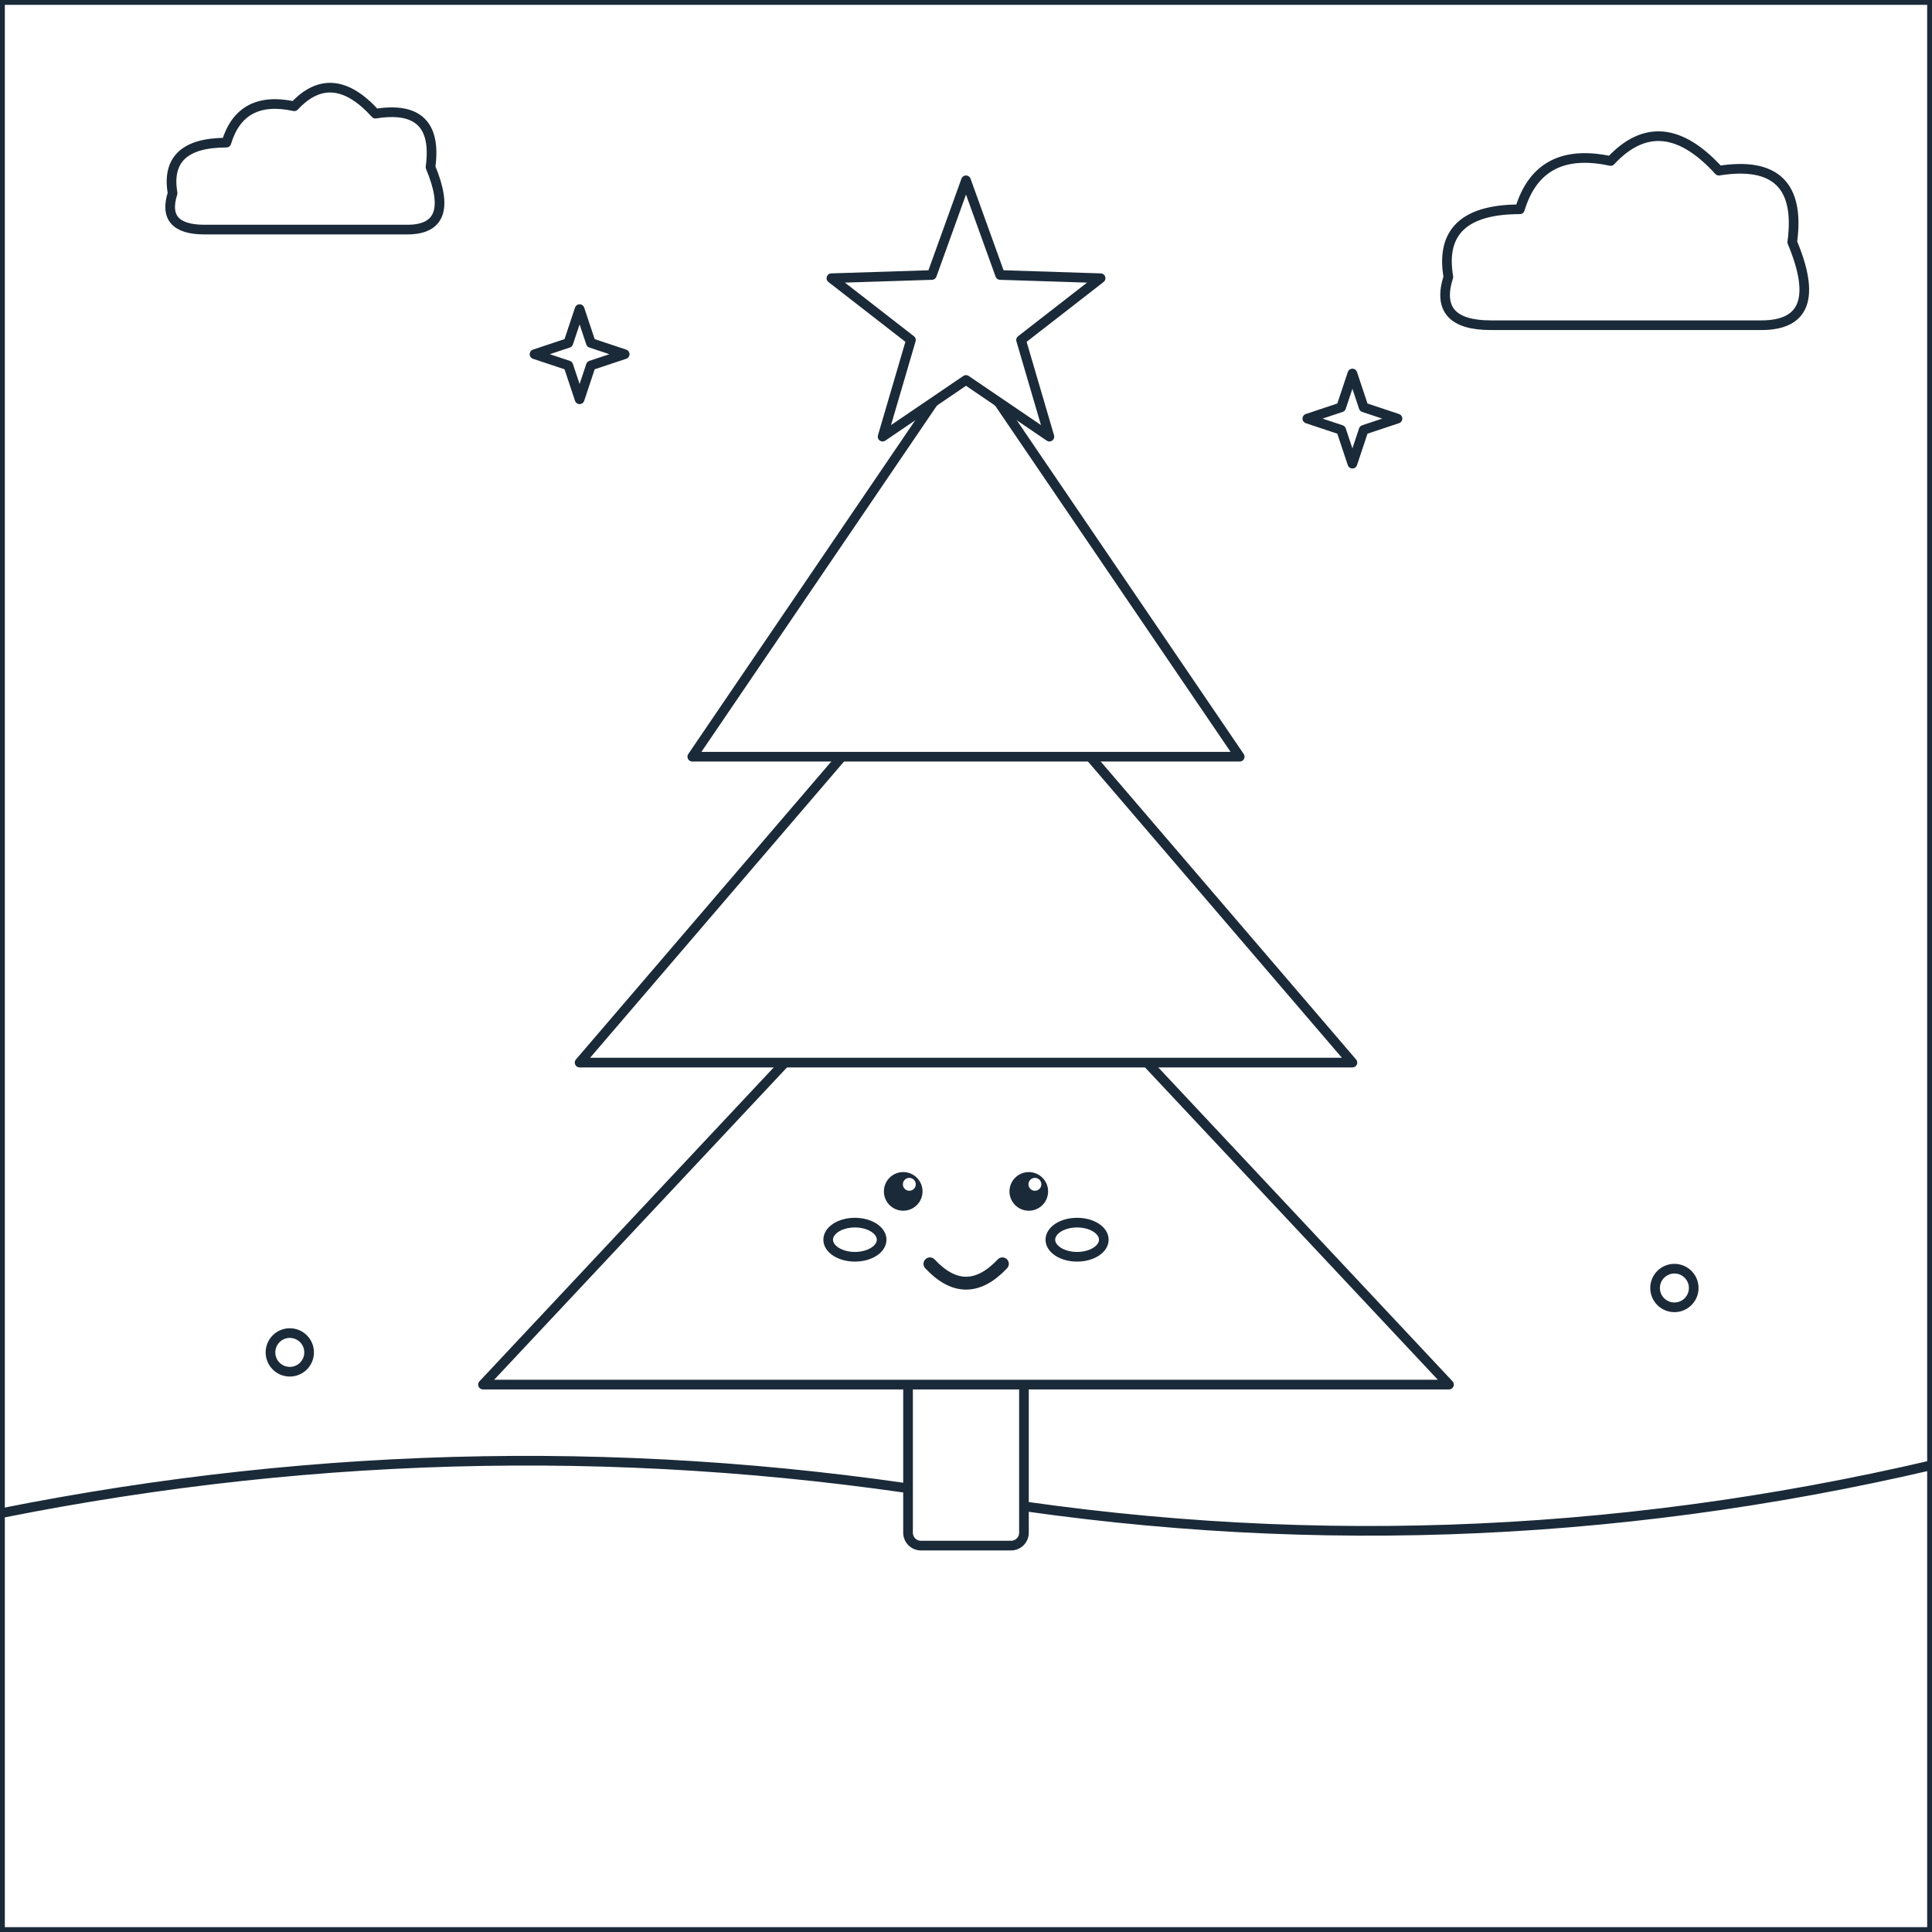
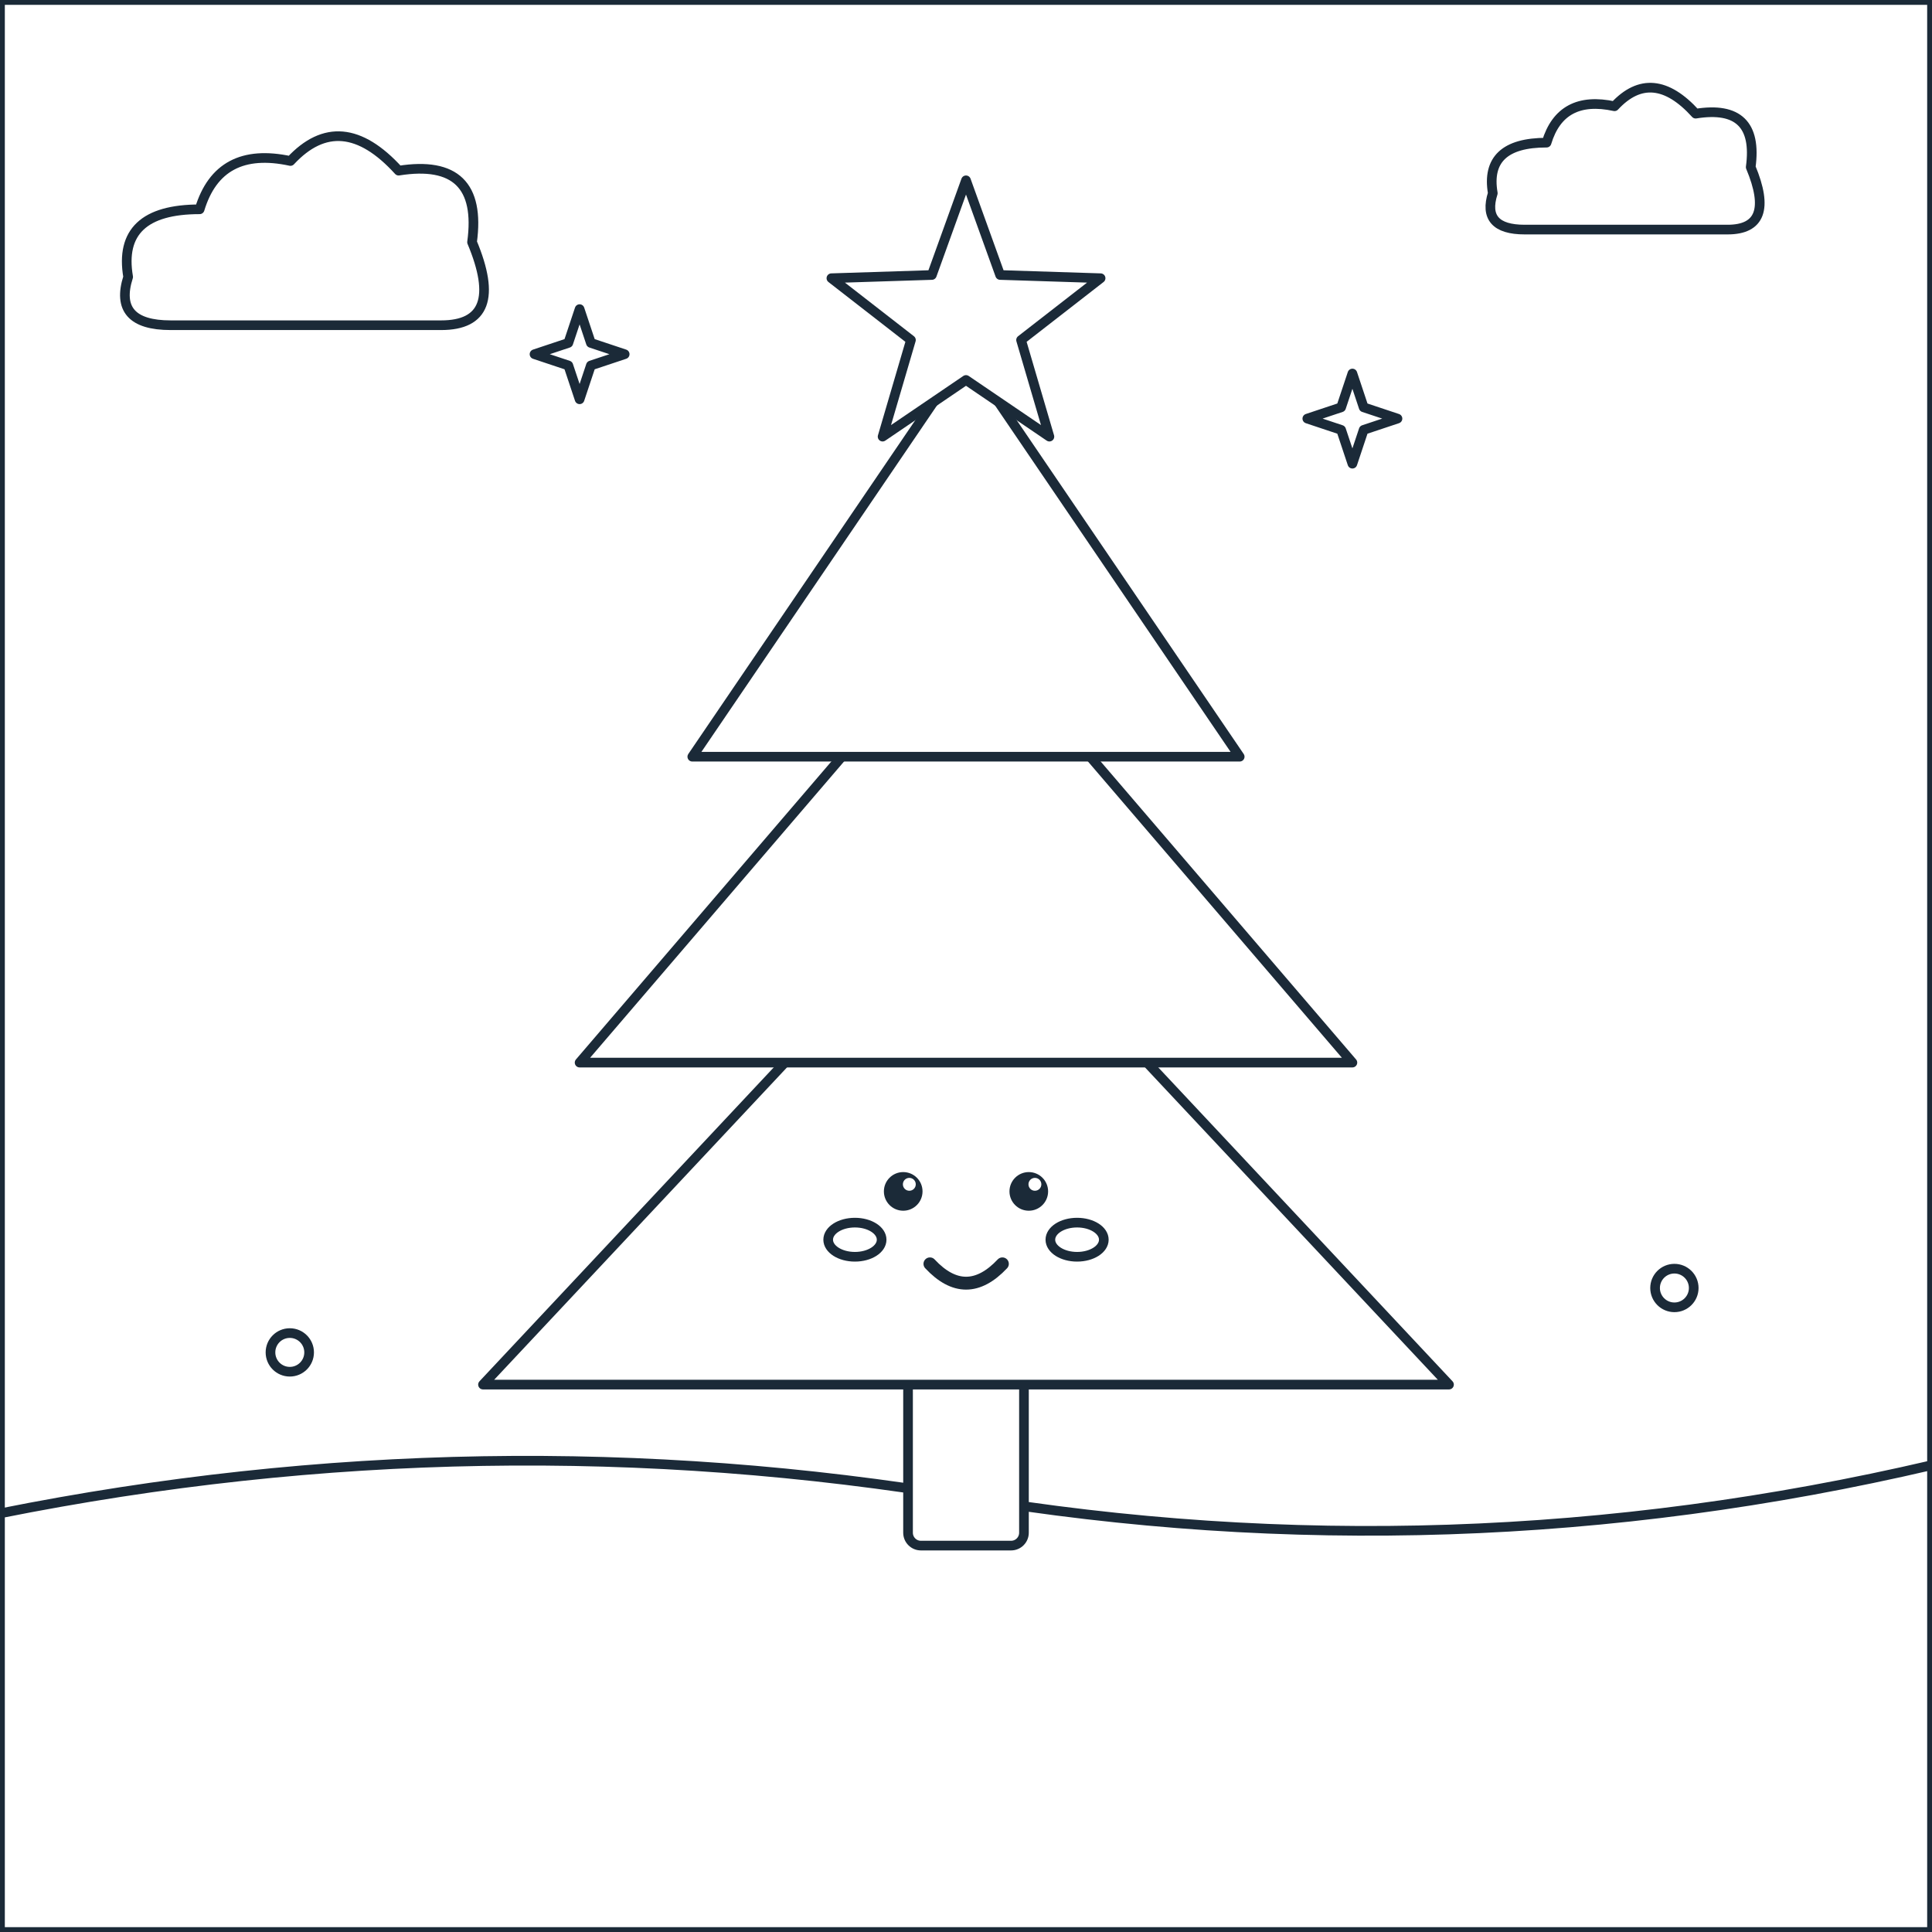
<svg xmlns="http://www.w3.org/2000/svg" viewBox="0 0 600 600" data-picture="cay-thong--ngoi-sao-uoc-nguyen">
  <g class="scene-back">
    <rect x="0" y="0" width="600" height="600" rx="0" id="r-nen-troi" data-region="nen-troi" class="region" fill="#FFFFFF" stroke="#1B2A38" stroke-width="3" stroke-linejoin="round" />
-     <path d="M 463 101 Q 445 101 449.8 86 Q 446.2 65 472 65 Q 478 45.2 500.2 50 Q 515.8 33.2 533.8 53 Q 560.2 48.8 556.6 75.2 Q 567.4 101 547 101 Z" id="r-may-1" data-region="may-1" class="region" fill="#FFFFFF" stroke="#1B2A38" stroke-width="3" stroke-linejoin="round" />
-     <path d="M 63.5 71.3 Q 50 71.3 53.6 60 Q 50.9 44.3 70.3 44.3 Q 74.8 29.4 91.4 33 Q 103.1 20.4 116.6 35.3 Q 136.4 32.1 133.7 51.9 Q 141.8 71.3 126.5 71.3 Z" id="r-may-2" data-region="may-2" class="region" fill="#FFFFFF" stroke="#1B2A38" stroke-width="3" stroke-linejoin="round" />
+     <path d="M 53 101 Q 35 101 39.8 86 Q 36.2 65 62 65 Q 68 45.2 90.2 50 Q 105.8 33.2 123.8 53 Q 150.2 48.8 146.6 75.2 Q 157.4 101 137 101 Z" id="r-may-1" data-region="may-1" class="region" fill="#FFFFFF" stroke="#1B2A38" stroke-width="3" stroke-linejoin="round" />
+     <path d="M 473.5 71.3 Q 460 71.3 463.6 60 Q 460.9 44.3 480.3 44.3 Q 484.8 29.4 501.4 33 Q 513.1 20.4 526.6 35.3 Q 546.4 32.1 543.7 51.9 Q 551.8 71.3 536.5 71.3 Z" id="r-may-2" data-region="may-2" class="region" fill="#FFFFFF" stroke="#1B2A38" stroke-width="3" stroke-linejoin="round" />
    <ellipse cx="90" cy="420" rx="6" ry="6" id="r-den-dom-1" data-region="den-dom-1" class="region" fill="#FFFFFF" stroke="#1B2A38" stroke-width="3" stroke-linejoin="round" />
    <ellipse cx="520" cy="400" rx="6" ry="6" id="r-den-dom-2" data-region="den-dom-2" class="region" fill="#FFFFFF" stroke="#1B2A38" stroke-width="3" stroke-linejoin="round" />
    <path d="M 0 470 Q 150 440 300 465 Q 450 490 600 455 L 600 600 L 0 600 Z" id="r-nen-dat" data-region="nen-dat" class="region" fill="#FFFFFF" stroke="#1B2A38" stroke-width="3" stroke-linejoin="round" />
  </g>
  <g id="subject" class="subject anim-sway">
    <rect x="282" y="420" width="36" height="60" rx="4" id="r-than-cay-thong" data-region="than-cay-thong" class="region" fill="#FFFFFF" stroke="#1B2A38" stroke-width="3" stroke-linejoin="round" />
    <polygon points="150,430 300,270 450,430" id="r-tang-la-duoi" data-region="tang-la-duoi" class="region" fill="#FFFFFF" stroke="#1B2A38" stroke-width="3" stroke-linejoin="round" />
    <polygon points="180,330 300,190 420,330" id="r-tang-la-giua" data-region="tang-la-giua" class="region" fill="#FFFFFF" stroke="#1B2A38" stroke-width="3" stroke-linejoin="round" />
    <polygon points="215,235 300,110 385,235" id="r-tang-la-tren" data-region="tang-la-tren" class="region" fill="#FFFFFF" stroke="#1B2A38" stroke-width="3" stroke-linejoin="round" />
    <g class="deco" pointer-events="none">
      <circle cx="280.5" cy="370" r="6" fill="#1B2A38" />
    </g>
    <g class="deco" pointer-events="none">
      <circle cx="319.5" cy="370" r="6" fill="#1B2A38" />
    </g>
    <g class="deco" pointer-events="none">
      <circle cx="282.4" cy="367.8" r="2" fill="#FFFFFF" />
    </g>
    <g class="deco" pointer-events="none">
      <circle cx="321.4" cy="367.8" r="2" fill="#FFFFFF" />
    </g>
    <ellipse cx="265.5" cy="385" rx="8.3" ry="5.3" id="r-ma-trai" data-region="ma-trai" class="region" fill="#FFFFFF" stroke="#1B2A38" stroke-width="3" stroke-linejoin="round" />
    <ellipse cx="334.5" cy="385" rx="8.3" ry="5.3" id="r-ma-phai" data-region="ma-phai" class="region" fill="#FFFFFF" stroke="#1B2A38" stroke-width="3" stroke-linejoin="round" />
    <g class="deco" pointer-events="none">
      <path d="M 288.8 392.5 Q 300 404.5 311.3 392.5" fill="none" stroke="#1B2A38" stroke-width="4" stroke-linecap="round" stroke-linejoin="round" />
    </g>
    <polygon points="300,56 310.6,85.4 341.8,86.4 317.1,105.6 325.9,135.6 300,118 274.1,135.6 282.9,105.6 258.2,86.4 289.4,85.4" id="r-sao-dinh-thong" data-region="sao-dinh-thong" class="region" fill="#FFFFFF" stroke="#1B2A38" stroke-width="3" stroke-linejoin="round" />
  </g>
  <g class="scene-front">
    <polygon points="180,96 183.5,106.5 194,110 183.5,113.5 180,124 176.5,113.5 166,110 176.5,106.5" id="r-lap-lanh-1" data-region="lap-lanh-1" class="region" fill="#FFFFFF" stroke="#1B2A38" stroke-width="3" stroke-linejoin="round" />
    <polygon points="420,116 423.5,126.5 434,130 423.5,133.5 420,144 416.5,133.5 406,130 416.5,126.5" id="r-lap-lanh-2" data-region="lap-lanh-2" class="region" fill="#FFFFFF" stroke="#1B2A38" stroke-width="3" stroke-linejoin="round" />
  </g>
</svg>
